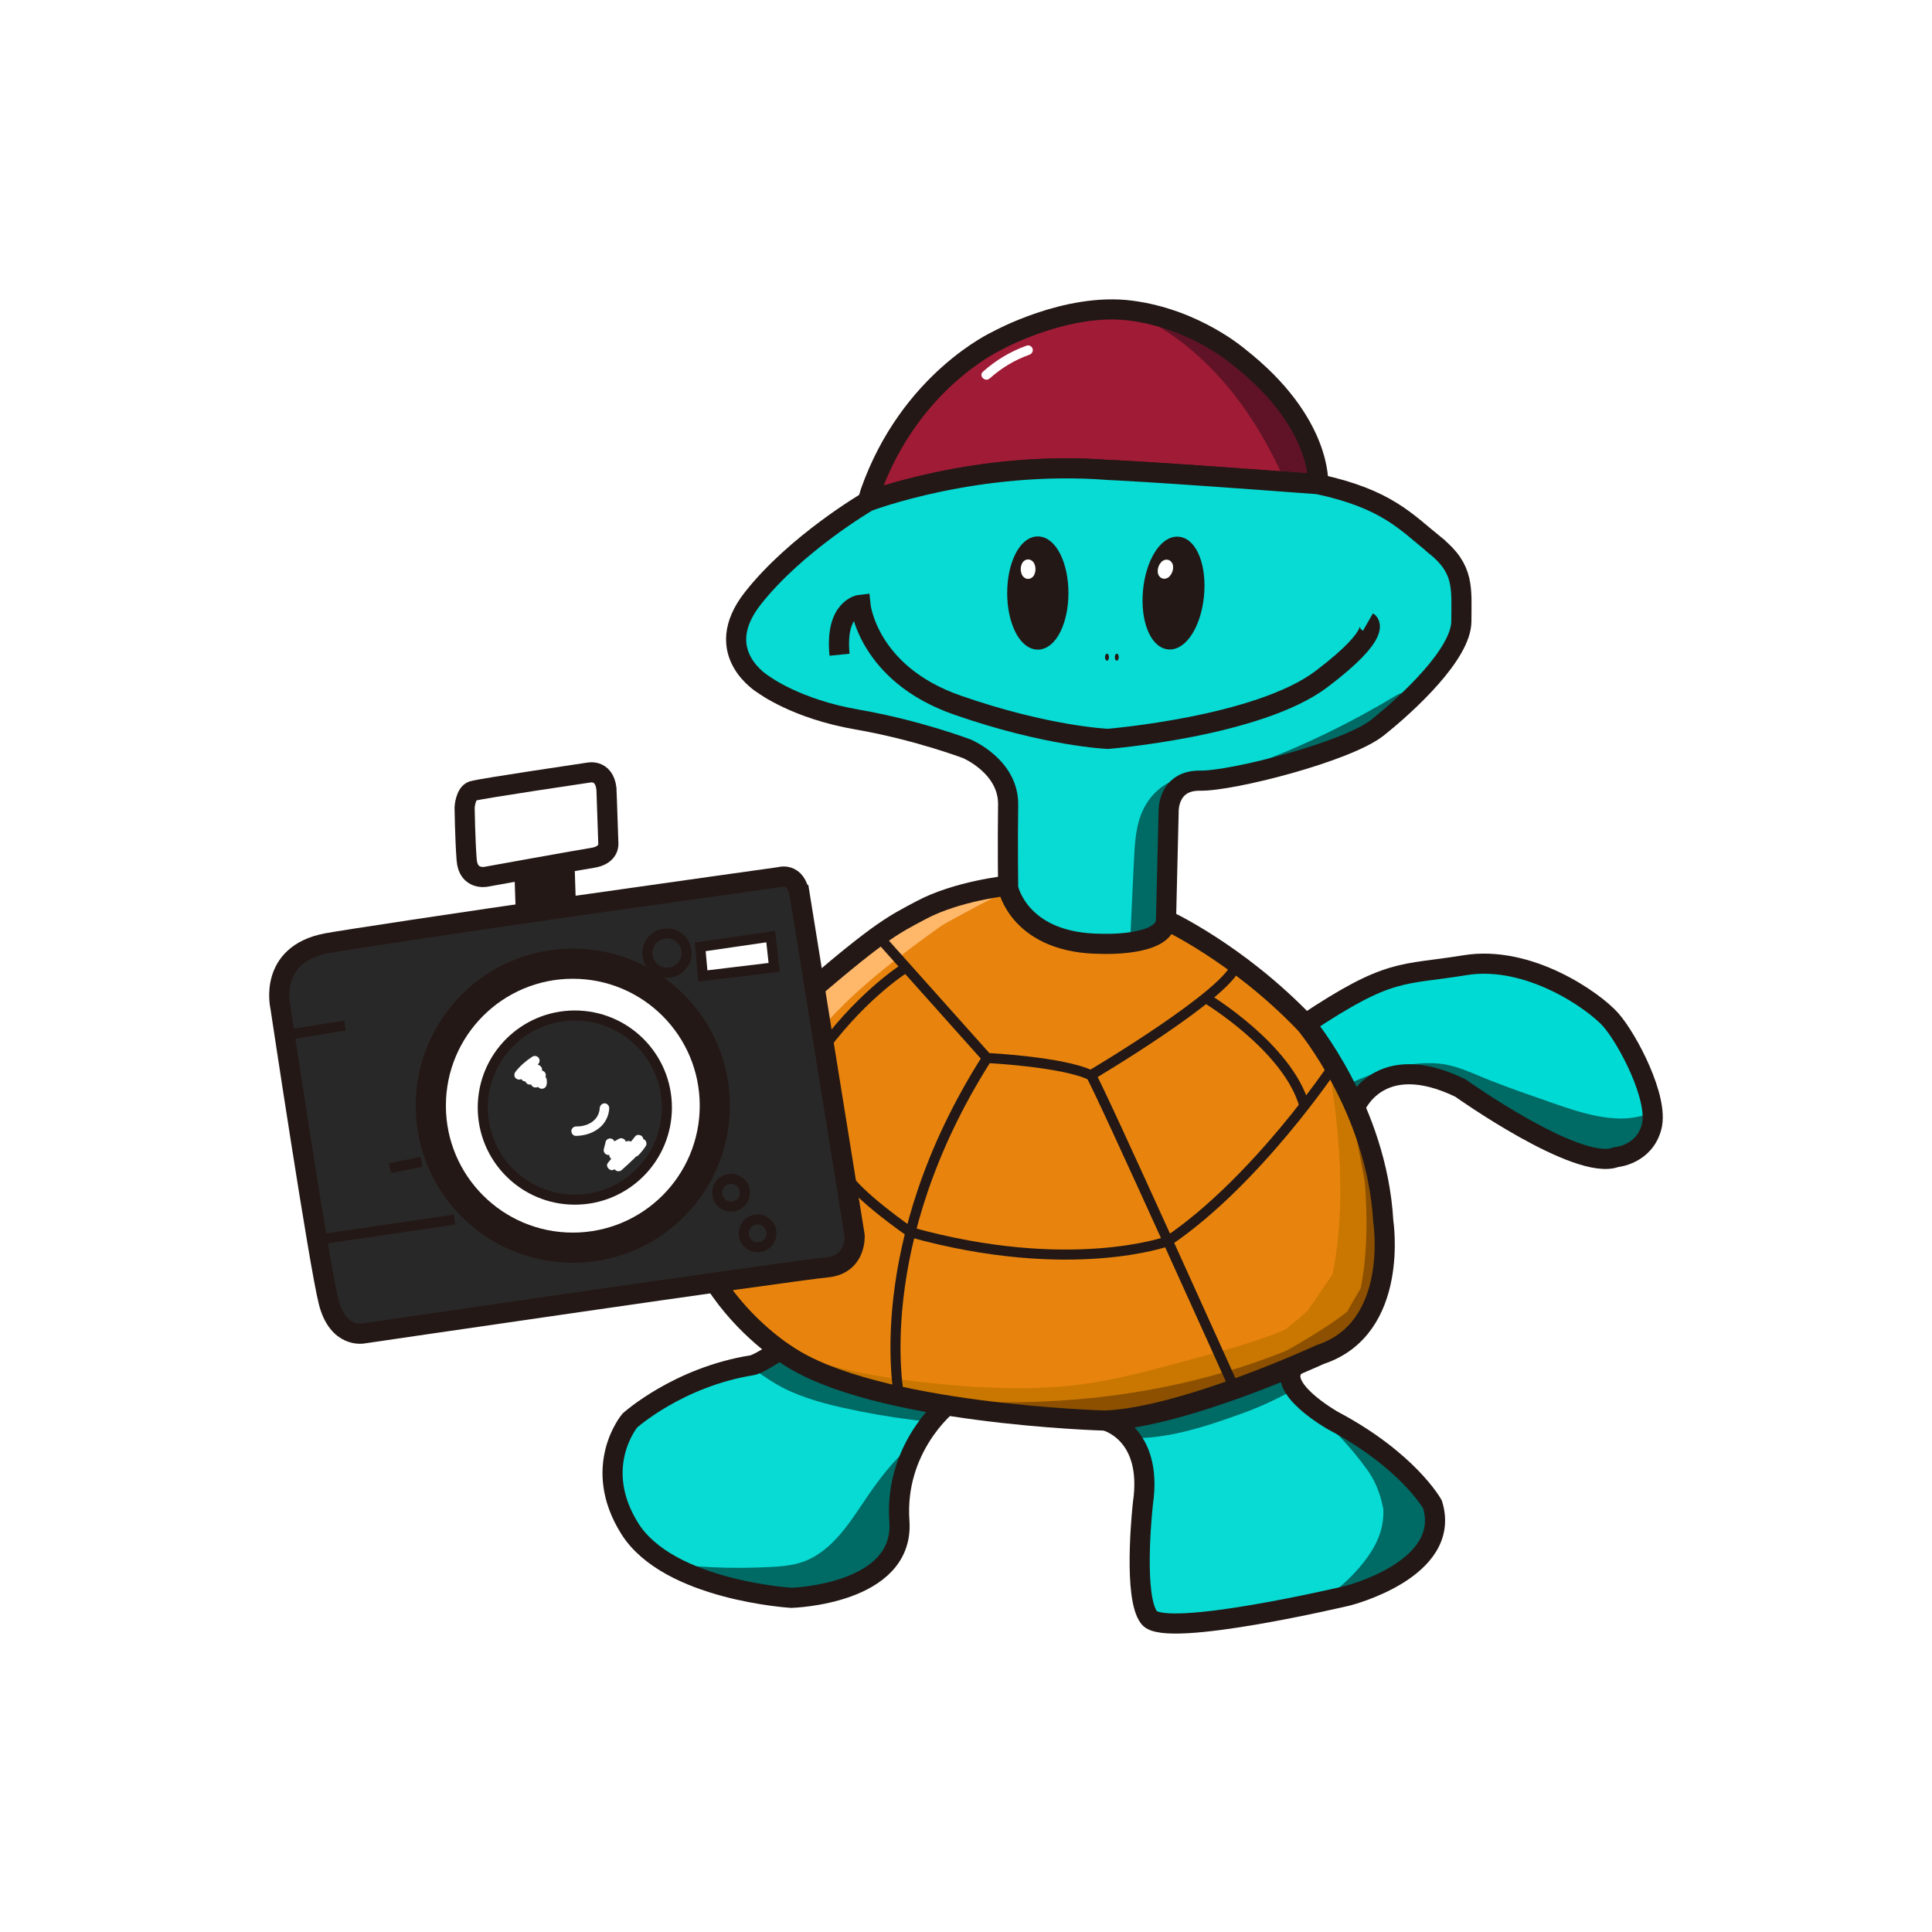
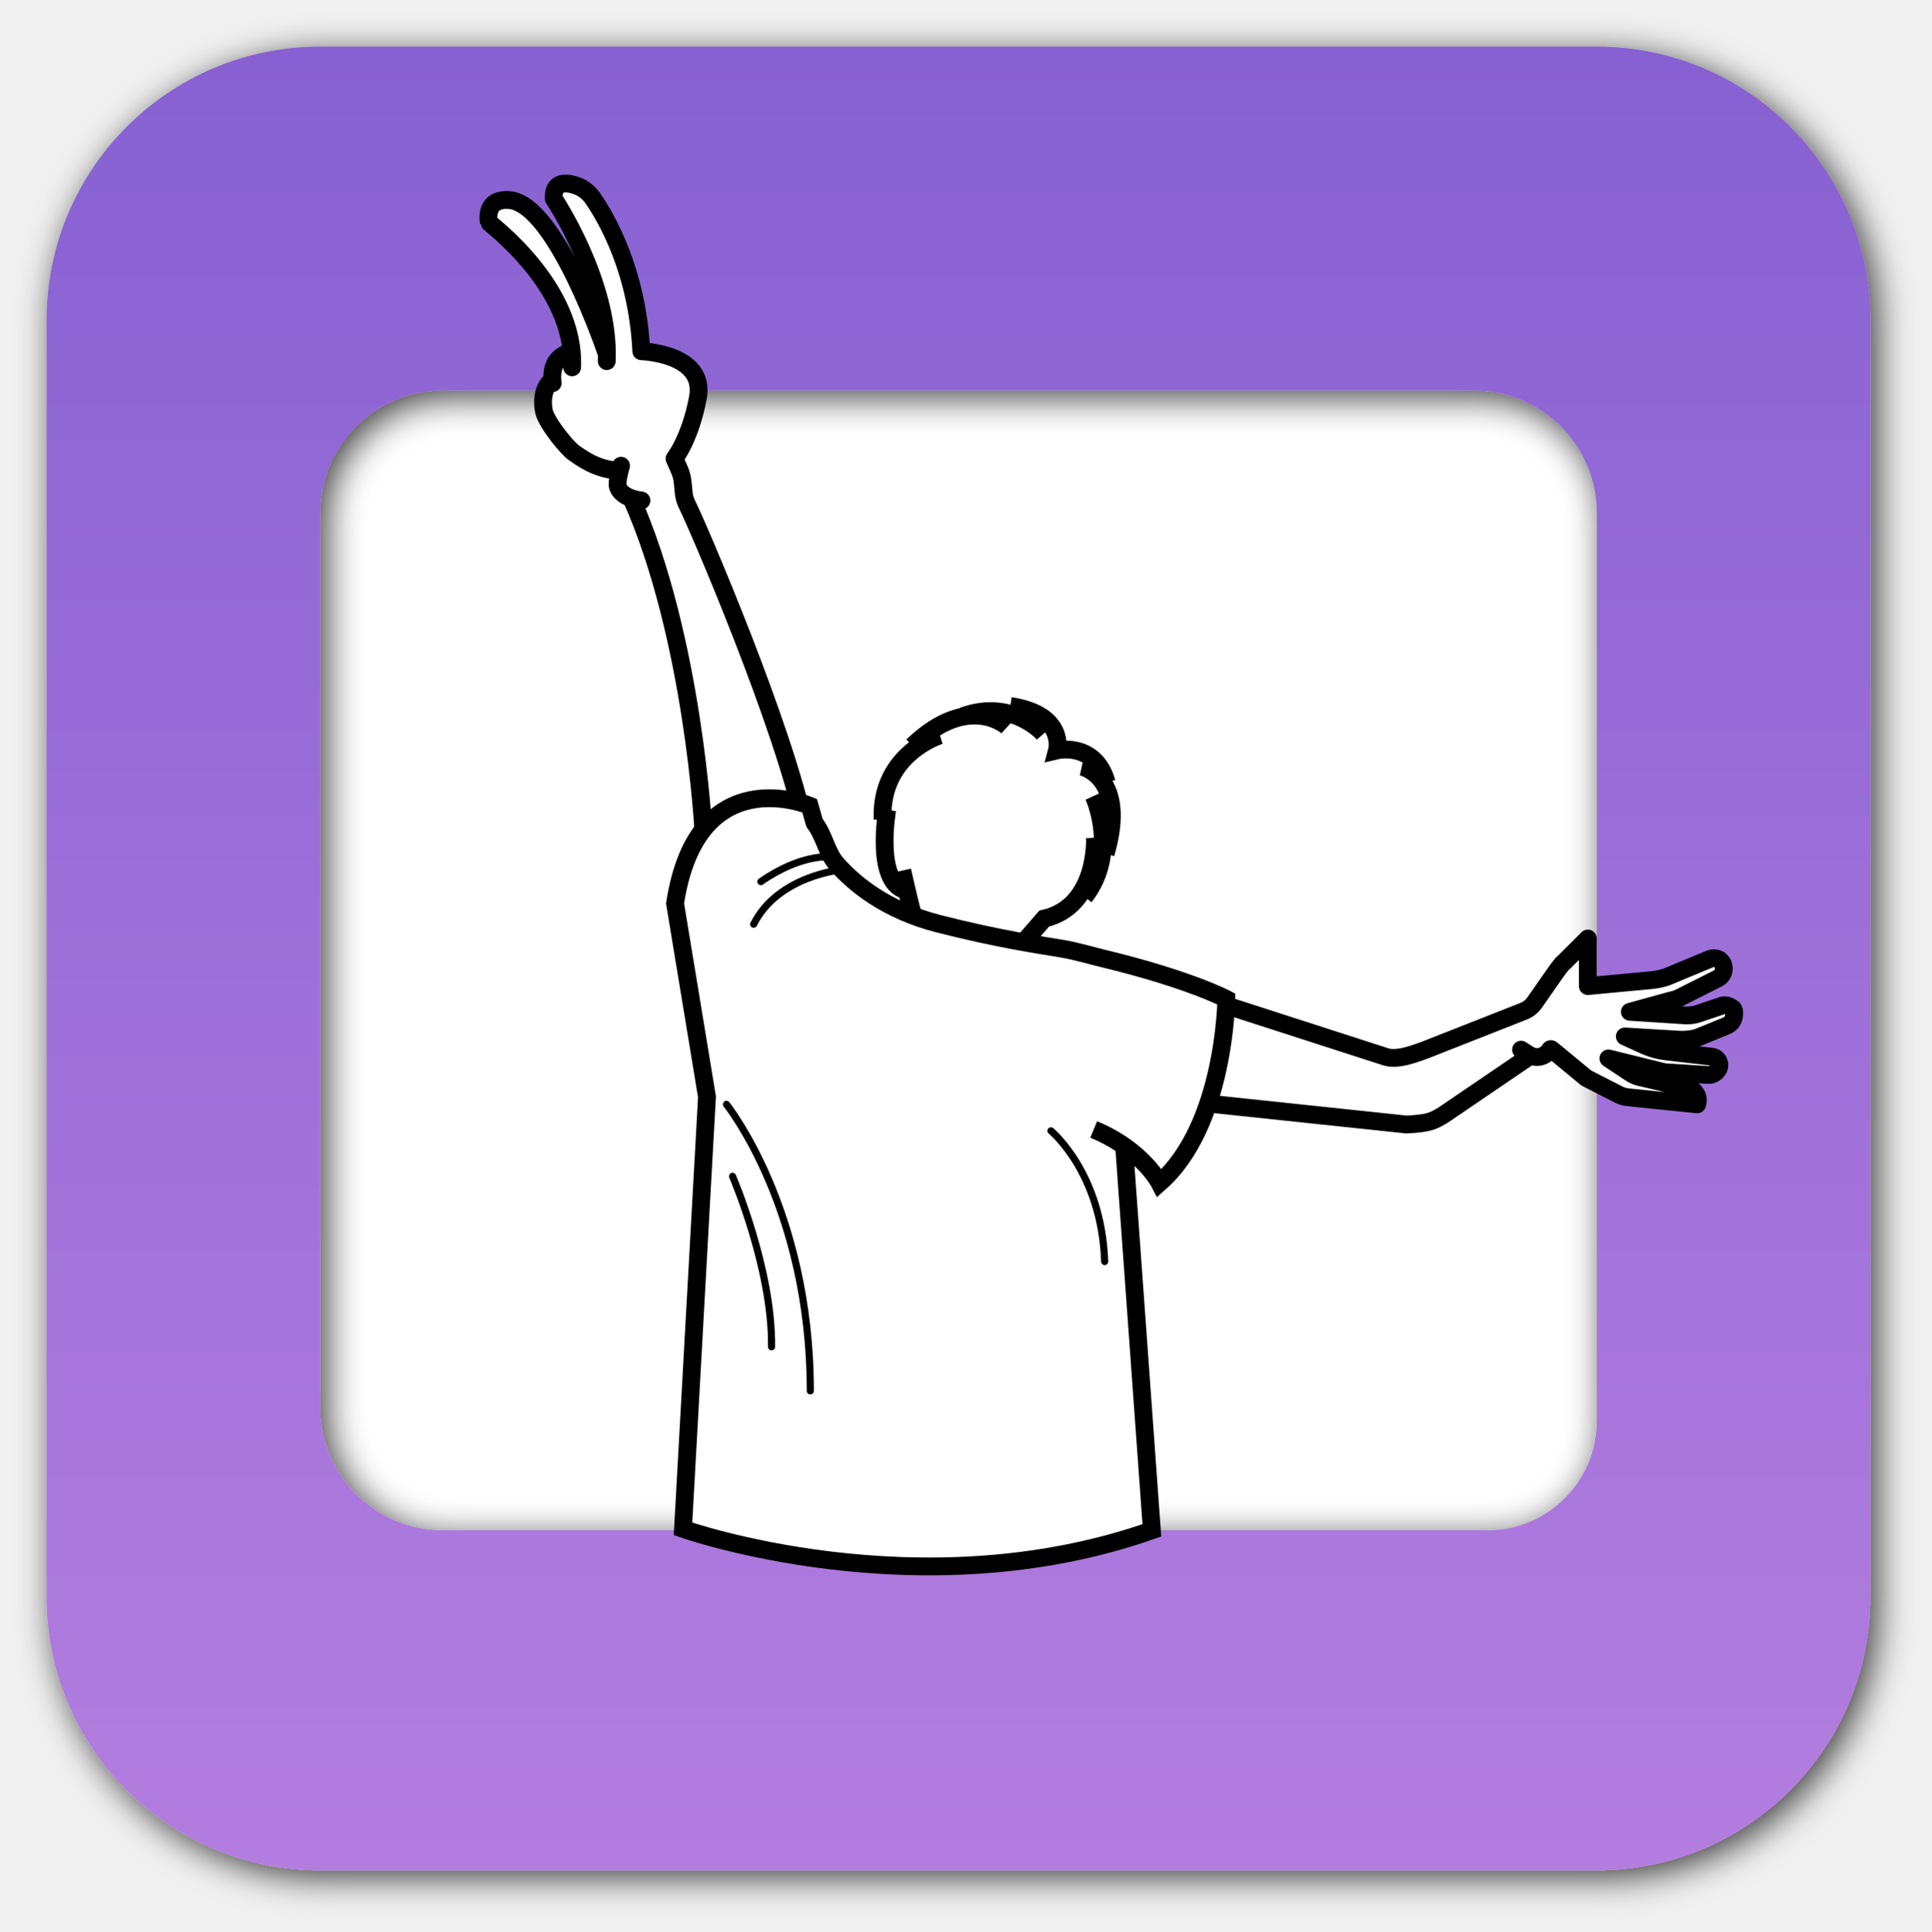
- <svg xmlns="http://www.w3.org/2000/svg" width="192" height="192" viewBox="0 0 192 192" fill="none">
-   <rect width="192" height="192" fill="white" />
-   <path d="M94.1 139.656C94.1 139.656 88.864 143.879 89.38 151.179C89.896 158.48 78.645 158.79 78.645 158.79C78.645 158.79 66.446 158.058 62.589 151.911C58.732 145.765 62.589 141.176 62.589 141.176C62.589 141.176 67.384 136.841 74.788 135.668C74.788 135.668 75.285 135.621 77.491 134.176" fill="#08DAD4" />
-   <mask id="mask0_1642_3052" style="mask-type:luminance" maskUnits="userSpaceOnUse" x="60" y="134" width="35" height="25">
-     <path d="M94.092 139.654C94.092 139.654 88.856 143.877 89.372 151.177C89.888 158.478 78.637 158.788 78.637 158.788C78.637 158.788 66.438 158.056 62.581 151.909C58.724 145.763 62.581 141.174 62.581 141.174C62.581 141.174 67.376 136.839 74.78 135.666C74.78 135.666 75.278 135.619 77.483 134.174" fill="white" />
-   </mask>
-   <g mask="url(#mask0_1642_3052)">
-     <path d="M73.151 134.673C74.878 136.043 76.595 137.423 78.622 138.305C80.771 139.252 83.061 139.768 85.36 140.238C90.108 141.185 94.959 141.683 99.801 141.72C102.823 141.739 102.823 137.047 99.801 137.028C95.522 137 91.253 136.616 87.049 135.799C85.087 135.414 83.079 135.02 81.203 134.326C79.438 133.669 77.927 132.515 76.464 131.351C75.469 130.563 74.118 130.385 73.142 131.351C72.325 132.168 72.147 133.875 73.142 134.673H73.151Z" fill="#006A65" />
-     <path d="M94.568 141.345C91.096 142.518 88.741 145.126 86.667 148.045C84.903 150.531 83.26 153.628 80.37 154.979C78.822 155.702 77.02 155.711 75.35 155.777C73.276 155.852 71.193 155.805 69.119 155.655C65.028 155.345 61.002 154.529 57.089 153.318C54.199 152.427 52.96 156.95 55.841 157.841C60.017 159.136 64.324 159.953 68.678 160.319C70.752 160.488 72.826 160.553 74.909 160.488C76.992 160.422 79.188 160.375 81.168 159.699C84.79 158.461 87.192 155.533 89.304 152.493C91.021 150.015 92.795 146.909 95.816 145.886C98.659 144.92 97.44 140.387 94.568 141.363V141.345Z" fill="#006A65" />
+ <svg xmlns="http://www.w3.org/2000/svg" id="_레이어_1" data-name="레이어 1" viewBox="0 0 542.16 542.16">
+   <defs>
+     <style>
+       .cls-1 {
+         stroke-linecap: round;
+         stroke-width: 2px;
+       }
+ 
+       .cls-1, .cls-2, .cls-3, .cls-4 {
+         stroke: #000;
+       }
+ 
+       .cls-1, .cls-3, .cls-4 {
+         stroke-miterlimit: 10;
+       }
+ 
+       .cls-1, .cls-4 {
+         fill: none;
+       }
+ 
+       .cls-5, .cls-2, .cls-3 {
+         fill: #fff;
+       }
+ 
+       .cls-2 {
+         stroke-linejoin: round;
+       }
+ 
+       .cls-2, .cls-3, .cls-4 {
+         stroke-width: 5px;
+       }
+ 
+       .cls-6 {
+         fill: url(#_무제_그라디언트_12);
+         filter: url(#drop-shadow-1);
+       }
+     </style>
+     <linearGradient id="_무제_그라디언트_12" data-name="무제 그라디언트 12" x1="269.08" y1="525.08" x2="269.08" y2="13.08" gradientUnits="userSpaceOnUse">
+       <stop offset="0" stop-color="#b37ddf" />
+       <stop offset="1" stop-color="#8761d2" />
+     </linearGradient>
+     <filter id="drop-shadow-1" x="0" y="0" width="542.16" height="542.16" filterUnits="userSpaceOnUse">
+       <feOffset dx="2" dy="2" />
+       <feGaussianBlur result="blur" stdDeviation="5" />
+       <feFlood flood-color="#000" flood-opacity=".75" />
+       <feComposite in2="blur" operator="in" />
+       <feComposite in="SourceGraphic" />
+     </filter>
+   </defs>
+   <rect class="cls-5" x="50.91" y="74.52" width="441.46" height="393.67" />
+   <g>
+     <path class="cls-4" d="M310.69,219.64c-3.27-11.53-13.95-8.99-13.95-8.99,0,0,2.66-10.04-13.11-12.45" />
+     <path class="cls-4" d="M303.69,215.21s13.07,2.87,6.7,24.43" />
+     <path class="cls-4" d="M307.03,223.45s7.25,15.68-2.57,28.3" />
+     <path class="cls-4" d="M307.39,235.17s.94,19.23-14.25,22.71l-12.16,13.99" />
+     <path class="cls-4" d="M292.97,205.97s-8.76-9.97-22.68-4.9" />
+     <path class="cls-4" d="M282.82,204.02s-10.69-9.89-26.65,5.37" />
+     <path class="cls-4" d="M263.87,206.43s-16.53,5.09-16.11,23.08c0,.16,0,.31.01.47" />
+     <path class="cls-4" d="M249.07,227.31s-3.54,20.03,4.98,22.58" />
+     <path class="cls-4" d="M253.3,244.39s4.56,20.85,6.07,21.25" />
  </g>
-   <path d="M94.1 139.656C94.1 139.656 88.864 143.879 89.38 151.179C89.896 158.48 78.645 158.79 78.645 158.79C78.645 158.79 66.446 158.058 62.589 151.911C58.732 145.765 62.589 141.176 62.589 141.176C62.589 141.176 67.384 136.841 74.788 135.668C74.788 135.668 75.285 135.621 77.491 134.176" stroke="#231815" stroke-width="2" stroke-miterlimit="10" />
-   <path d="M109.828 141.168C109.828 141.168 114.623 142.313 113.582 149.408C113.582 149.408 112.662 157.562 113.929 160.302C114.013 160.481 114.107 160.64 114.21 160.771C115.881 162.855 133.917 158.585 133.917 158.585C133.917 158.585 144.342 155.976 142.362 149.511C142.362 149.511 139.95 145.138 132.453 141.168C132.453 141.168 126.438 137.772 128.765 135.66L109.828 141.168Z" fill="#08DAD4" />
-   <mask id="mask1_1642_3052" style="mask-type:luminance" maskUnits="userSpaceOnUse" x="109" y="135" width="34" height="27">
-     <path d="M109.836 141.168C109.836 141.168 114.631 142.313 113.589 149.408C113.589 149.408 112.67 157.562 113.937 160.302C114.021 160.481 114.115 160.64 114.218 160.771C115.889 162.855 133.924 158.585 133.924 158.585C133.924 158.585 144.35 155.976 142.37 149.511C142.37 149.511 139.958 145.138 132.46 141.168C132.46 141.168 126.445 137.772 128.773 135.66L109.836 141.168Z" fill="white" />
-   </mask>
-   <g mask="url(#mask1_1642_3052)">
-     <path d="M108.992 148.337L110.541 146.836C110.766 146.62 110.935 146.376 111.028 146.085C111.179 145.804 111.244 145.503 111.235 145.184C111.244 144.865 111.179 144.556 111.028 144.283C110.935 143.992 110.775 143.739 110.541 143.533L110.062 143.167C109.696 142.951 109.302 142.848 108.88 142.848L108.26 142.932C107.866 143.045 107.519 143.242 107.228 143.533L105.68 145.034C105.454 145.25 105.286 145.494 105.192 145.785C105.042 146.066 104.976 146.367 104.985 146.686C104.976 147.005 105.042 147.314 105.192 147.587C105.286 147.877 105.445 148.131 105.68 148.337L106.158 148.703C106.524 148.919 106.918 149.022 107.341 149.022L107.96 148.938C108.354 148.825 108.701 148.628 108.992 148.337Z" fill="#006A65" />
-     <path d="M110.162 142.68C114.573 143.543 119.331 141.948 123.469 140.456C127.607 138.964 131.098 136.693 134.654 134.3C135.705 133.596 136.165 132.235 135.499 131.091C134.889 130.049 133.341 129.533 132.29 130.246C129.231 132.311 126.115 134.478 122.634 135.783C120.747 136.486 118.805 137.031 116.863 137.556C115.098 138.035 113.25 138.513 111.42 138.157C110.181 137.913 108.886 138.513 108.53 139.799C108.211 140.953 108.914 142.436 110.172 142.689L110.162 142.68Z" fill="#006A65" />
-     <path d="M130.032 140.062C132.237 141.573 134.245 143.844 135.822 145.993C137.483 148.245 137.82 151.144 137.727 153.885C137.548 158.792 134.902 163.86 130.06 165.549C128.868 165.971 128.071 167.153 128.418 168.439C128.737 169.603 130.097 170.494 131.308 170.081C138.064 167.716 142.006 161.279 142.4 154.297C142.597 150.76 142.062 146.753 139.988 143.787C137.914 140.822 135.334 138.026 132.406 136.018C131.364 135.304 129.807 135.821 129.197 136.862C128.521 138.026 128.99 139.358 130.041 140.071L130.032 140.062Z" fill="#006A65" />
-     <path d="M137.192 146.619C137.399 148.327 137.699 150.185 137.286 151.884C136.939 153.338 136.066 154.643 135.1 155.769C133.082 158.115 130.455 159.879 127.602 161.08C120.921 163.886 113.47 163.651 106.376 163.492C103.354 163.426 103.354 168.118 106.376 168.184C114.605 168.362 123.032 168.381 130.642 164.824C133.899 163.304 136.883 161.08 139.107 158.237C140.298 156.716 141.349 155.027 141.809 153.132C142.325 150.974 142.138 148.796 141.884 146.619C141.734 145.362 140.918 144.273 139.538 144.273C138.384 144.273 137.042 145.353 137.192 146.619Z" fill="#006A65" />
+   <path class="cls-6" d="M448.28,13.08H89.88C47.46,13.08,13.08,47.46,13.08,89.88v358.4c0,42.42,34.38,76.8,76.8,76.8h358.4c42.42,0,76.8-34.38,76.8-76.8V89.88c0-42.42-34.38-76.8-76.8-76.8ZM448.28,398.89c0,16.97-13.75,30.72-30.72,30.72H124.39c-19.06,0-34.51-15.45-34.51-34.51v-250.99c0-19.06,15.45-34.51,34.51-34.51h289.39c19.06,0,34.51,15.45,34.51,34.51v254.77Z" />
+   <g>
+     <path class="cls-3" d="M180.02,98.6s5.11,5.77,4.45,11.43" />
+     <path class="cls-2" d="M197.45,233.17s-2.8-54.16-20.2-93.31c.76.26,1.6.49,2.82.64,0,0-5.45-.48-6.59-3.81-.49-1.44.87-5.95.87-5.95l-.36,1.34c-6.6-.03-11.55-4.13-12.72-4.85-1.92-1.19-7.81-8.52-8.54-11.64-.56-2.39-.49-6.53,1.98-8.61l.44.57c-.37-2.9-.09-7.47,5.15-8.7l.31,4.26c.93-22.85-23.41-40.42-23.39-40.75,0,0-1.45-6.78,5.82-6.19,13.18,1.08,27.33,43.33,27.33,43.33l-.04,1.87c.99-21.93-14.87-45.6-14.87-45.6-.27-4.93,3.4-4.64,6.19-3.72,1.92.63,3.56,1.89,4.72,3.55,3.73,5.36,12.54,20.25,13.66,43,0,0,18.23.49,15.89,13.05-2.13,11.46-6.56,17.1-6.56,17.1l1.42,3.26c.45,1.03.73,2.11.85,3.23l.33,3.23c.11,1.11.42,2.18.93,3.18,2.91,5.76,27.32,62.48,33.26,91.53" />
  </g>
-   <path d="M109.828 141.168C109.828 141.168 114.623 142.313 113.582 149.408C113.582 149.408 112.662 157.562 113.929 160.302C114.013 160.481 114.107 160.64 114.21 160.771C115.881 162.855 133.917 158.585 133.917 158.585C133.917 158.585 144.342 155.976 142.362 149.511C142.362 149.511 139.95 145.138 132.453 141.168C132.453 141.168 126.438 137.772 128.765 135.66L109.828 141.168Z" stroke="#231815" stroke-width="2" stroke-miterlimit="10" />
-   <path d="M134.652 110.082C134.652 110.082 136.951 104.161 145.124 108.121C145.124 108.121 156.835 116.463 160.589 114.999C160.589 114.999 163.404 114.792 164.136 111.977C164.868 109.162 161.733 103.222 160.072 101.345C158.412 99.469 151.937 94.88 145.584 95.921C139.231 96.963 138.18 96.128 129.734 101.758" fill="#00DAD4" />
-   <mask id="mask2_1642_3052" style="mask-type:luminance" maskUnits="userSpaceOnUse" x="129" y="95" width="36" height="21">
-     <path d="M134.644 110.086C134.644 110.086 136.943 104.164 145.116 108.124C145.116 108.124 156.827 116.467 160.581 115.003C160.581 115.003 163.396 114.796 164.128 111.981C164.86 109.166 161.726 103.226 160.065 101.349C158.404 99.472 151.929 94.884 145.576 95.925C139.223 96.967 138.172 96.132 129.727 101.762" fill="white" />
-   </mask>
-   <g mask="url(#mask2_1642_3052)">
-     <path d="M136.207 111.859C137.605 111.221 139.106 110.78 140.617 110.527C142.128 110.273 143.216 110.414 144.614 110.986C147.664 112.244 150.752 113.398 153.905 114.365C157.058 115.331 159.891 116.148 163.044 115.688C166 115.256 168.75 113.802 170.796 111.634C172.841 109.466 169.557 106.107 167.474 108.312C165.766 110.123 163.457 111.193 160.952 111.155C158.033 111.108 154.946 109.813 152.215 108.884C150.686 108.359 149.175 107.805 147.683 107.205C146.191 106.604 144.699 105.863 143.038 105.703C139.932 105.403 136.61 106.529 133.832 107.796C132.678 108.321 132.397 109.992 132.988 111.005C133.682 112.188 135.043 112.375 136.197 111.85L136.207 111.859Z" fill="#006A65" />
-   </g>
-   <path d="M134.652 110.082C134.652 110.082 136.951 104.161 145.124 108.121C145.124 108.121 156.835 116.463 160.589 114.999C160.589 114.999 163.404 114.792 164.136 111.977C164.868 109.162 161.733 103.222 160.072 101.345C158.412 99.469 151.937 94.88 145.584 95.921C139.231 96.963 138.18 96.128 129.734 101.758" stroke="#231815" stroke-width="2" stroke-miterlimit="10" />
-   <path d="M71.039 127.41C74.061 132.102 78.133 134.607 78.133 134.607C86.785 140.547 109.832 141.176 109.832 141.176C117.649 140.866 131.209 134.607 131.209 134.607C139.129 131.998 137.468 121.366 137.468 121.366C136.839 110.209 129.754 101.763 129.754 101.763C122.979 94.669 115.781 91.385 115.781 91.385L100.092 88.025C100.092 88.025 95.137 88.532 91.543 90.446C88.84 91.882 87.611 92.436 80.808 98.245L71.048 127.41" fill="#E8840E" />
-   <mask id="mask3_1642_3052" style="mask-type:luminance" maskUnits="userSpaceOnUse" x="71" y="88" width="67" height="54">
-     <path d="M71.039 127.41C74.061 132.102 78.133 134.607 78.133 134.607C86.785 140.547 109.832 141.176 109.832 141.176C117.649 140.866 131.209 134.607 131.209 134.607C139.129 131.998 137.468 121.366 137.468 121.366C136.839 110.209 129.754 101.763 129.754 101.763C122.979 94.669 115.781 91.385 115.781 91.385L100.092 88.025C100.092 88.025 95.137 88.532 91.543 90.446C88.84 91.882 87.611 92.436 80.808 98.245L71.048 127.41" fill="white" />
-   </mask>
-   <g mask="url(#mask3_1642_3052)">
-     <path d="M131.456 102.205C133.07 111.43 134.299 120.607 131.681 129.775C130.508 133.904 128.707 137.826 126.333 141.402C124.362 144.358 121.753 147.238 118.375 148.571C117.193 149.04 116.376 150.138 116.733 151.461C117.042 152.587 118.431 153.563 119.623 153.103C126.314 150.466 130.696 144.301 133.605 137.958C136.88 130.835 138.335 123.075 137.903 115.249C137.631 110.444 136.805 105.687 135.979 100.957C135.763 99.709 134.234 99.005 133.089 99.315C131.766 99.681 131.231 100.948 131.447 102.205H131.456Z" fill="#C97700" />
-     <path d="M79.197 139.628C83.495 141.016 87.971 141.673 92.447 142.143C96.923 142.612 101.324 142.846 105.754 142.452C110.183 142.058 114.64 140.96 119.004 139.787C122.964 138.727 126.905 137.62 130.668 135.949C135.041 134.007 138.672 131.051 141.882 127.532C143.918 125.308 140.605 121.977 138.56 124.21C135.979 127.034 133.201 129.465 129.767 131.201C126.332 132.937 122.635 133.941 118.957 134.936C115.062 135.987 111.121 137.132 107.105 137.62C102.845 138.136 98.519 138.004 94.249 137.62C89.576 137.207 84.921 136.54 80.445 135.095C77.564 134.166 76.335 138.699 79.197 139.618V139.628Z" fill="#C97700" />
-     <path d="M134.46 124.295C132.696 126.5 131.561 129.052 129.956 131.361C129.881 131.464 129.806 131.567 129.731 131.68C129.6 131.858 129.487 131.989 129.684 131.745C129.478 131.989 129.281 132.243 129.055 132.477C128.858 132.684 128.652 132.89 128.445 133.078C128.323 133.181 128.201 133.284 128.089 133.388C128.333 133.181 128.22 133.294 128.033 133.425C127.789 133.594 127.535 133.754 127.272 133.894C127.122 133.979 126.963 134.054 126.813 134.129C126.644 134.213 126.39 134.298 126.709 134.176C126.062 134.429 125.396 134.636 124.739 134.833L126.55 139.121C128.53 138.258 130.36 137.104 132.096 135.809C134.001 134.382 136.009 132.928 137.454 131.014C138.195 130.028 138.664 128.874 138.833 127.654C138.927 126.978 138.965 126.228 138.758 125.571C138.355 124.238 136.91 123.535 135.596 123.844C134.16 124.182 133.334 125.411 132.518 126.528C131.861 127.429 131.261 128.358 130.632 129.278C130.472 129.512 130.303 129.747 130.135 129.981C130.05 130.094 129.966 130.216 129.881 130.329C129.618 130.685 130.022 130.16 129.844 130.375C129.496 130.788 129.159 131.201 128.783 131.586C128.586 131.783 128.38 131.98 128.164 132.168C128.07 132.252 127.967 132.327 127.873 132.412C127.62 132.637 128.314 132.121 127.826 132.44C127.62 132.581 127.413 132.721 127.197 132.843C127.094 132.909 126.982 132.965 126.869 133.022C126.756 133.078 126.231 133.303 126.747 133.097L128.558 137.385C132.743 134.213 136.853 130.892 138.796 125.852C139.237 124.708 138.308 123.225 137.154 122.962C135.812 122.653 134.742 123.375 134.263 124.604C134.216 124.717 134.17 124.839 134.123 124.952C134.32 124.464 134.141 124.886 134.095 124.989C133.973 125.242 133.851 125.486 133.719 125.73C133.466 126.19 133.194 126.631 132.893 127.063C132.809 127.185 132.33 127.814 132.659 127.401C132.48 127.617 132.312 127.832 132.124 128.048C131.758 128.471 131.373 128.883 130.979 129.278C130.2 130.056 129.374 130.788 128.52 131.492C128.108 131.83 127.685 132.168 127.263 132.496C127.085 132.637 126.963 132.731 127.216 132.534C127.113 132.609 127.019 132.684 126.916 132.768C126.662 132.956 126.418 133.144 126.165 133.341C125.227 134.054 124.711 135.105 125.208 136.269C125.621 137.244 126.888 138.07 127.976 137.629C130.369 136.663 132.133 135.039 133.682 133.012C134.367 132.111 134.986 131.173 135.615 130.235C135.953 129.728 136.318 129.24 136.666 128.743C136.872 128.442 136.459 128.987 136.694 128.705C136.788 128.593 136.872 128.48 136.966 128.367C137.06 128.255 137.257 128.161 137.041 128.236C136.966 128.264 136.45 128.433 136.816 128.386H135.568L135.286 128.236L134.207 126.838C134.151 126.519 134.188 126.622 134.188 126.885C134.188 126.95 134.188 127.016 134.188 127.072C134.179 127.251 134.188 127.204 134.216 126.922C134.245 126.988 134.151 127.222 134.132 127.298C134.113 127.354 133.954 127.87 134.057 127.57C134.16 127.269 133.935 127.804 133.926 127.823C133.86 127.936 133.794 128.048 133.729 128.161C133.7 128.208 133.381 128.649 133.56 128.414C133.719 128.208 133.447 128.536 133.419 128.574C132.556 129.559 131.495 130.366 130.472 131.173C130.36 131.258 130.256 131.342 130.144 131.436C129.937 131.605 130.388 131.258 130.041 131.52C129.787 131.708 129.534 131.896 129.281 132.083C128.746 132.468 128.201 132.853 127.648 133.209C126.531 133.923 125.377 134.561 124.166 135.086C123.097 135.546 122.796 137.047 123.209 138.014C123.65 139.065 124.851 139.703 125.977 139.375C127.413 138.952 128.896 138.474 130.163 137.657C131.523 136.785 132.584 135.659 133.55 134.382C134.357 133.313 135.033 132.158 135.69 130.995C136.037 130.375 136.384 129.765 136.76 129.165C136.947 128.865 137.135 128.564 137.332 128.273C137.435 128.123 137.538 127.983 137.632 127.842C137.914 127.429 137.445 128.067 137.782 127.645C138.552 126.688 138.786 125.252 137.782 124.323C136.928 123.544 135.286 123.3 134.46 124.323V124.295Z" fill="#C97700" />
-     <path d="M95.764 84.63C90.105 88.797 83.959 92.719 79.164 97.909C74.875 102.535 71.628 108.071 66.758 112.163C65.791 112.979 65.913 114.64 66.758 115.485C67.715 116.442 69.104 116.301 70.08 115.485C74.847 111.478 78.066 106.091 82.223 101.521C86.811 96.482 92.686 92.701 98.138 88.694C99.161 87.943 99.667 86.657 98.982 85.484C98.391 84.48 96.796 83.889 95.773 84.64L95.764 84.63Z" fill="#FFB769" />
-     <path d="M91.733 91.703C92.493 91.356 93.263 91.018 94.032 90.689L93.469 90.924C95.243 90.173 97.044 89.498 98.865 88.878C100.029 88.484 100.911 87.246 100.507 85.988C100.132 84.834 98.865 83.933 97.617 84.346C94.811 85.294 92.052 86.41 89.359 87.649C88.852 87.884 88.421 88.541 88.28 89.047C88.13 89.61 88.195 90.361 88.514 90.858C88.834 91.356 89.322 91.797 89.913 91.938C90.56 92.088 91.114 91.975 91.724 91.703H91.733Z" fill="#FFB769" />
-     <path d="M97.064 84.79C90.89 87.962 84.884 91.453 79.075 95.244C78.015 95.938 77.574 97.318 78.231 98.453C78.85 99.504 80.38 99.992 81.44 99.298C87.249 95.497 93.254 92.006 99.429 88.844C100.555 88.262 100.884 86.686 100.274 85.635C99.607 84.49 98.19 84.208 97.064 84.79Z" fill="#FFB769" />
-     <path d="M134.865 110.391C135.681 116.903 136.544 123.688 134.733 130.106C133.298 135.211 129.872 139.969 124.608 141.517C121.718 142.371 122.947 146.894 125.856 146.04C132.284 144.154 136.807 138.749 138.89 132.546C141.293 125.386 140.476 117.729 139.557 110.391C139.397 109.133 138.59 108.045 137.211 108.045C136.066 108.045 134.705 109.124 134.865 110.391Z" fill="#8C5000" />
-     <path d="M97.539 144.432C105.957 144.845 114.665 144.544 122.688 141.738C126.639 140.359 130.383 138.36 133.892 136.089C137.271 133.903 140.367 131.285 142.46 127.803C143.896 125.42 140.724 123.28 138.772 124.96C136.145 127.222 134.831 130.459 133.611 133.621C132.654 136.089 136.717 137.797 137.899 135.433C138.922 133.396 139.936 131.36 140.959 129.324C142.3 126.64 138.415 124.303 136.905 126.959L133.789 132.439L137.843 134.804C138.847 132.486 139.851 130.178 140.855 127.86L136.567 126.049C135.469 128.714 134.315 131.463 132.335 133.603L136.023 136.446C137.993 132.298 140.377 128.376 143.126 124.697C143.886 123.684 143.286 122.079 142.282 121.488C141.081 120.784 139.832 121.31 139.072 122.333C136.314 126.011 133.939 129.934 131.969 134.081C131.471 135.132 131.584 136.371 132.569 137.112C133.47 137.788 134.84 137.807 135.647 136.925C138.218 134.147 139.673 130.75 141.081 127.297C142.075 124.857 137.852 123.055 136.792 125.486L133.78 132.43C133.273 133.593 133.433 134.945 134.624 135.639C135.713 136.277 137.205 135.902 137.834 134.794L140.949 129.314L136.895 126.949C135.872 128.986 134.859 131.022 133.836 133.058L138.125 134.869C139.063 132.448 140.067 130.018 142.075 128.282L138.387 125.439C136.614 128.395 133.902 130.534 131.021 132.345C127.746 134.4 124.321 136.268 120.642 137.478C113.192 139.918 105.281 140.115 97.52 139.74C94.499 139.59 94.508 144.282 97.52 144.432H97.539Z" fill="#8C5000" />
-     <path d="M98.438 144.047C110.881 144.272 123.324 141.87 134.529 136.361C135.664 135.798 135.974 134.184 135.373 133.152C134.697 131.988 133.309 131.754 132.164 132.307C121.71 137.44 110.037 139.561 98.438 139.345C95.416 139.289 95.416 143.981 98.438 144.037V144.047Z" fill="#8C5000" />
-     <path d="M134.188 109.498C135.37 113.195 136.018 116.686 136.206 120.383L140.813 119.764C139.997 115.025 139.068 110.305 138.026 105.603C137.763 104.402 136.299 103.586 135.136 103.961C133.878 104.365 133.212 105.566 133.494 106.851C134.526 111.553 135.455 116.273 136.281 121.012C136.478 122.157 137.801 122.832 138.852 122.691C139.903 122.551 140.944 121.556 140.888 120.383C140.672 116.264 139.959 112.172 138.702 108.25C138.326 107.086 137.06 106.213 135.811 106.607C134.638 106.983 133.775 108.24 134.169 109.498H134.188Z" fill="#8C5000" />
-   </g>
-   <path d="M71.039 127.41C74.061 132.102 78.133 134.607 78.133 134.607C86.785 140.547 109.832 141.176 109.832 141.176C117.649 140.866 131.209 134.607 131.209 134.607C139.129 131.998 137.468 121.366 137.468 121.366C136.839 110.209 129.754 101.763 129.754 101.763C122.979 94.669 115.781 91.385 115.781 91.385L100.092 88.025C100.092 88.025 95.137 88.532 91.543 90.446C88.84 91.882 87.611 92.436 80.808 98.245L71.048 127.41" stroke="#231815" stroke-width="2" stroke-miterlimit="10" />
-   <path d="M110.248 46.709C110.248 46.709 113.635 46.812 130.996 48.117C130.996 48.117 131.437 42.017 123.151 35.505C123.151 35.505 118.796 31.695 112.387 30.869C105.978 30.034 99.09 33.863 99.09 33.863C99.09 33.863 90.41 37.823 86.497 48.933L86.234 49.843C86.234 49.843 97.101 45.677 110.238 46.718L110.248 46.709Z" fill="#A01B36" />
-   <mask id="mask4_1642_3052" style="mask-type:luminance" maskUnits="userSpaceOnUse" x="86" y="30" width="45" height="20">
-     <path d="M110.248 46.709C110.248 46.709 113.635 46.812 130.996 48.117C130.996 48.117 131.437 42.017 123.151 35.505C123.151 35.505 118.796 31.695 112.387 30.869C105.978 30.034 99.09 33.863 99.09 33.863C99.09 33.863 90.41 37.823 86.497 48.933L86.234 49.843C86.234 49.843 97.101 45.677 110.238 46.718L110.248 46.709Z" fill="white" />
-   </mask>
-   <g mask="url(#mask4_1642_3052)">
-     <path d="M113.029 31.302C120.254 34.746 125.059 41.456 128.071 48.691C128.559 49.864 129.629 50.699 130.961 50.333C132.069 50.032 133.092 48.625 132.604 47.443C129.141 39.119 123.773 31.237 115.412 27.248C114.267 26.704 112.879 26.929 112.203 28.093C111.602 29.116 111.893 30.758 113.048 31.302H113.029Z" fill="#601326" />
-     <path d="M98.357 37.609C99.502 36.577 100.843 35.77 102.298 35.254C102.533 35.169 102.692 34.935 102.626 34.672C102.561 34.437 102.289 34.259 102.045 34.344C100.431 34.916 98.957 35.798 97.681 36.943C97.231 37.346 97.897 38.013 98.347 37.609H98.357Z" fill="white" />
-   </g>
-   <path d="M110.248 46.709C110.248 46.709 113.635 46.812 130.996 48.117C130.996 48.117 131.437 42.017 123.151 35.505C123.151 35.505 118.796 31.695 112.387 30.869C105.978 30.034 99.09 33.863 99.09 33.863C99.09 33.863 90.41 37.823 86.497 48.933L86.234 49.843C86.234 49.843 97.101 45.677 110.238 46.718L110.248 46.709Z" stroke="#231815" stroke-width="2" stroke-miterlimit="10" />
-   <path d="M142.649 54.215C139.731 51.869 137.826 49.58 130.994 48.116C113.634 46.811 110.246 46.708 110.246 46.708C97.109 45.667 86.242 49.833 86.242 49.833C86.242 49.833 79.129 53.981 74.822 59.452C70.515 64.922 75.92 68.056 75.92 68.056C75.92 68.056 79.129 70.459 85.144 71.5C91.169 72.542 96.096 74.419 96.096 74.419C96.096 74.419 100.243 76.164 100.187 79.974C100.131 83.784 100.187 88.241 100.187 88.241C100.187 88.241 101.285 93.796 109.514 93.796C109.514 93.796 115.773 94.059 115.877 91.451L116.139 80.556C116.139 80.556 116.083 77.534 119.264 77.581C122.445 77.638 133.866 74.71 136.887 72.317C139.909 69.915 145.23 64.969 145.23 61.732C145.23 58.494 145.567 56.571 142.649 54.225V54.215Z" fill="#08DAD4" />
-   <mask id="mask5_1642_3052" style="mask-type:luminance" maskUnits="userSpaceOnUse" x="73" y="46" width="73" height="48">
-     <path d="M142.649 54.215C139.731 51.869 137.826 49.58 130.994 48.116C113.634 46.811 110.246 46.708 110.246 46.708C97.109 45.667 86.242 49.833 86.242 49.833C86.242 49.833 79.129 53.981 74.822 59.452C70.515 64.922 75.92 68.056 75.92 68.056C75.92 68.056 79.129 70.459 85.144 71.5C91.169 72.542 96.096 74.419 96.096 74.419C96.096 74.419 100.243 76.164 100.187 79.974C100.131 83.784 100.187 88.241 100.187 88.241C100.187 88.241 101.285 93.796 109.514 93.796C109.514 93.796 115.773 94.059 115.877 91.451L116.139 80.556C116.139 80.556 116.083 77.534 119.264 77.581C122.445 77.638 133.866 74.71 136.887 72.317C139.909 69.915 145.23 64.969 145.23 61.732C145.23 58.494 145.567 56.571 142.649 54.225V54.215Z" fill="white" />
-   </mask>
-   <g mask="url(#mask5_1642_3052)">
-     <path d="M117.429 77.331C115.805 77.632 114.417 78.861 113.685 80.306C112.831 81.986 112.774 83.872 112.681 85.711C112.512 89.296 112.343 92.871 112.174 96.456C112.118 97.722 113.3 98.802 114.52 98.802C115.843 98.802 116.809 97.722 116.866 96.456C117.007 93.434 117.157 90.412 117.297 87.391C117.354 86.115 117.316 84.726 117.532 83.515C117.579 83.262 117.692 82.802 117.748 82.652C117.692 82.793 118.151 81.995 117.898 82.333C117.898 82.342 118.367 81.779 118.133 82.051C118.386 81.92 118.405 81.892 118.208 81.967C118.358 81.911 118.517 81.882 118.677 81.854C119.925 81.62 120.629 80.118 120.319 78.964C119.962 77.66 118.686 77.097 117.429 77.322V77.331Z" fill="#006A65" />
-     <path d="M125.966 80.428C131.221 78.485 136.298 76.074 141.103 73.174C142.154 72.536 142.642 71.044 141.947 69.965C141.253 68.886 139.864 68.445 138.738 69.12C134.215 71.851 129.532 74.122 124.728 75.905C123.583 76.327 122.673 77.509 123.086 78.795C123.452 79.921 124.737 80.888 125.976 80.437L125.966 80.428Z" fill="#006A65" />
-   </g>
-   <path d="M142.649 54.215C139.731 51.869 137.826 49.58 130.994 48.116C113.634 46.811 110.246 46.708 110.246 46.708C97.109 45.667 86.242 49.833 86.242 49.833C86.242 49.833 79.129 53.981 74.822 59.452C70.515 64.922 75.92 68.056 75.92 68.056C75.92 68.056 79.129 70.459 85.144 71.5C91.169 72.542 96.096 74.419 96.096 74.419C96.096 74.419 100.243 76.164 100.187 79.974C100.131 83.784 100.187 88.241 100.187 88.241C100.187 88.241 101.285 93.796 109.514 93.796C109.514 93.796 115.773 94.059 115.877 91.451L116.139 80.556C116.139 80.556 116.083 77.534 119.264 77.581C122.445 77.638 133.866 74.71 136.887 72.317C139.909 69.915 145.23 64.969 145.23 61.732C145.23 58.494 145.567 56.571 142.649 54.225V54.215Z" stroke="#231815" stroke-width="2" stroke-miterlimit="10" />
-   <path d="M83.433 65.066C82.964 60.374 85.507 60.102 85.507 60.102C85.507 60.102 86.173 66.942 95.125 70.067C104.077 73.192 110.102 73.427 110.102 73.427C110.102 73.427 125.078 72.216 131.328 67.487C137.578 62.757 135.945 61.819 135.945 61.819" stroke="#231815" stroke-width="2" stroke-miterlimit="10" />
-   <path d="M87.406 93.186L98.085 105.141C98.085 105.141 105.592 105.507 108.407 106.858C108.407 106.858 122.464 98.525 122.887 95.757" stroke="#231815" stroke-miterlimit="10" />
-   <path d="M122.704 138.033C122.704 138.033 109.248 108.117 108.422 106.859" stroke="#231815" stroke-miterlimit="10" />
-   <path d="M89.358 138.767C89.358 138.767 86.261 123.706 98.094 105.145" stroke="#231815" stroke-miterlimit="10" />
-   <path d="M132.546 105.922C132.546 105.922 124.908 117.361 116.059 123.348C116.059 123.348 106.374 126.876 90.469 122.447C90.469 122.447 85.214 118.843 83.938 116.657" stroke="#231815" stroke-miterlimit="10" />
-   <path d="M119.828 99.184C119.828 99.184 128.02 104.082 129.634 109.909" stroke="#231815" stroke-miterlimit="10" />
-   <path d="M90.05 96.135C90.05 96.135 86.015 98.584 81.914 104.027" stroke="#231815" stroke-miterlimit="10" />
-   <path d="M79.479 88.939L84.931 122.777C84.931 122.777 85.137 125.658 82.191 125.949C78.109 126.352 36.106 132.517 36.106 132.517C36.106 132.517 33.601 133.043 32.663 129.392C31.724 125.742 27.867 100.096 27.867 100.096C27.867 100.096 26.591 94.86 32.456 93.743C33.92 93.462 45.856 91.65 57.079 90.046C67.599 88.544 77.48 87.165 77.48 87.165C77.48 87.165 79.094 86.621 79.469 88.939H79.479Z" fill="#292828" stroke="#231815" stroke-width="2" stroke-miterlimit="10" />
-   <path d="M60.285 78.85L60.454 83.749C60.454 83.749 60.661 84.997 58.84 85.259C57.817 85.409 48.283 87.136 48.283 87.136C48.283 87.136 46.538 87.474 46.378 85.466C46.219 83.458 46.172 80.258 46.172 80.258C46.172 80.258 46.247 78.841 46.979 78.606C47.711 78.372 58.512 76.776 58.512 76.776C58.512 76.776 60.267 76.373 60.295 78.85H60.285Z" stroke="#231815" stroke-width="2" stroke-miterlimit="10" />
-   <path d="M54.241 90.231L54.109 86.215" stroke="#231815" stroke-width="6" stroke-miterlimit="10" />
-   <path d="M56.926 123.994C64.721 123.994 71.039 117.676 71.039 109.881C71.039 102.086 64.721 95.768 56.926 95.768C49.131 95.768 42.812 102.086 42.812 109.881C42.812 117.676 49.131 123.994 56.926 123.994Z" fill="white" stroke="#231815" stroke-width="3" stroke-miterlimit="10" />
-   <path d="M66.288 96.669C67.366 96.669 68.24 95.796 68.24 94.718C68.24 93.639 67.366 92.766 66.288 92.766C65.21 92.766 64.336 93.639 64.336 94.718C64.336 95.796 65.21 96.669 66.288 96.669Z" stroke="#231815" stroke-miterlimit="10" />
-   <path d="M69.586 94.099L76.596 93.076L76.933 96.135L69.849 96.989L69.586 94.099Z" fill="white" stroke="#231815" stroke-miterlimit="10" />
-   <path d="M72.653 119.911C73.415 119.911 74.032 119.294 74.032 118.532C74.032 117.77 73.415 117.152 72.653 117.152C71.891 117.152 71.273 117.77 71.273 118.532C71.273 119.294 71.891 119.911 72.653 119.911Z" stroke="#231815" stroke-miterlimit="10" />
-   <path d="M75.293 123.948C76.055 123.948 76.673 123.331 76.673 122.569C76.673 121.807 76.055 121.189 75.293 121.189C74.532 121.189 73.914 121.807 73.914 122.569C73.914 123.331 74.532 123.948 75.293 123.948Z" stroke="#231815" stroke-miterlimit="10" />
-   <path d="M28.516 102.852L34.287 101.914" stroke="#231815" stroke-miterlimit="10" />
-   <path d="M38.758 116.094L41.892 115.465" stroke="#231815" stroke-miterlimit="10" />
-   <path d="M31.562 123.205L45.178 121.197" stroke="#231815" stroke-miterlimit="10" />
-   <path d="M57.126 119.219C62.179 119.219 66.275 115.122 66.275 110.069C66.275 105.016 62.179 100.92 57.126 100.92C52.073 100.92 47.977 105.016 47.977 110.069C47.977 115.122 52.073 119.219 57.126 119.219Z" fill="#292828" />
-   <mask id="mask6_1642_3052" style="mask-type:luminance" maskUnits="userSpaceOnUse" x="47" y="100" width="20" height="20">
-     <path d="M57.126 119.219C62.179 119.219 66.275 115.122 66.275 110.069C66.275 105.016 62.179 100.92 57.126 100.92C52.073 100.92 47.977 105.016 47.977 110.069C47.977 115.122 52.073 119.219 57.126 119.219Z" fill="white" />
-   </mask>
-   <g mask="url(#mask6_1642_3052)">
-     <path d="M51.877 107.169C52.093 106.897 52.337 106.644 52.59 106.419C52.646 106.362 52.712 106.316 52.768 106.259C52.806 106.231 52.843 106.203 52.881 106.175C52.9 106.165 52.909 106.147 52.928 106.137C53.068 106.034 53.209 105.931 53.359 105.837L52.787 105.096C52.581 105.349 52.374 105.621 52.205 105.903C52.121 106.034 52.046 106.165 51.971 106.306C51.895 106.456 51.802 106.606 51.755 106.775C51.67 107.057 51.811 107.385 52.102 107.46C52.355 107.526 52.543 107.395 52.74 107.263C53.031 107.076 53.312 106.879 53.603 106.691L52.965 106.053C52.731 106.4 52.487 106.738 52.252 107.085C52.149 107.235 52.186 107.47 52.29 107.611C52.412 107.77 52.59 107.808 52.787 107.779C53.219 107.714 53.641 107.535 53.988 107.273L53.416 106.531C53.2 106.803 52.993 107.076 52.806 107.367C52.703 107.526 52.731 107.742 52.843 107.892C52.965 108.052 53.144 108.098 53.341 108.061C53.603 108.005 53.857 107.911 54.101 107.779L53.416 107.498C53.397 107.385 53.416 107.526 53.416 107.554C53.416 107.592 53.416 107.582 53.416 107.526C53.416 107.554 53.406 107.582 53.397 107.601C53.331 107.836 53.472 108.117 53.725 108.183C53.979 108.249 54.232 108.108 54.307 107.854C54.363 107.648 54.354 107.46 54.326 107.254C54.279 106.935 53.876 106.85 53.641 106.972C53.594 107.001 53.547 107.019 53.5 107.047C53.469 107.06 53.469 107.06 53.5 107.047C53.5 107.047 53.453 107.066 53.425 107.076C53.322 107.113 53.219 107.141 53.115 107.16L53.641 107.845C53.716 107.723 53.8 107.601 53.885 107.489C53.922 107.432 53.96 107.385 53.998 107.329C54.016 107.31 54.016 107.301 53.998 107.329L54.026 107.291C54.026 107.291 54.082 107.226 54.11 107.188C54.26 107.001 54.298 106.766 54.148 106.569C54.016 106.4 53.735 106.306 53.538 106.447C53.453 106.513 53.369 106.569 53.284 106.616C53.247 106.635 53.219 106.653 53.181 106.672C53.162 106.682 53.012 106.747 53.115 106.71C52.937 106.785 52.749 106.832 52.562 106.86L53.087 107.545C53.322 107.198 53.566 106.86 53.8 106.513C54.063 106.128 53.538 105.621 53.162 105.874C52.984 105.996 52.796 106.118 52.618 106.231C52.534 106.287 52.44 106.344 52.355 106.409C52.308 106.438 52.271 106.466 52.224 106.494C52.196 106.513 52.177 106.531 52.149 106.541C52.064 106.588 52.102 106.588 52.261 106.522L52.496 106.588H52.477C52.534 106.635 52.59 106.691 52.646 106.738V106.719C52.656 106.794 52.674 106.879 52.703 106.954C52.703 106.916 52.703 106.925 52.703 106.963C52.703 106.991 52.703 107.019 52.674 107.047C52.674 107.019 52.703 106.982 52.721 106.954C52.749 106.888 52.787 106.822 52.825 106.757C52.89 106.635 52.965 106.503 53.031 106.391C53.097 106.278 53.181 106.147 53.266 106.034C53.303 105.978 53.341 105.921 53.388 105.874C53.472 105.771 53.331 105.95 53.416 105.837C53.444 105.809 53.463 105.771 53.491 105.743C53.641 105.565 53.678 105.321 53.528 105.124C53.388 104.945 53.125 104.88 52.918 105.002C52.29 105.405 51.717 105.903 51.248 106.484C51.098 106.672 51.051 106.963 51.248 107.151C51.417 107.31 51.745 107.357 51.914 107.151L51.877 107.169Z" fill="white" />
-     <path d="M60.186 113.494L60.008 114.189C59.904 114.583 60.336 114.93 60.693 114.714C61.115 114.47 61.537 114.226 61.969 113.982L61.265 113.579C61.265 113.635 61.256 113.616 61.265 113.579C61.265 113.607 61.246 113.626 61.246 113.654C61.275 113.57 61.218 113.692 61.2 113.72C61.181 113.738 61.171 113.767 61.153 113.785C61.181 113.748 61.171 113.757 61.153 113.785C61.106 113.832 61.068 113.889 61.021 113.935C60.824 114.161 60.665 114.377 60.561 114.658C60.505 114.836 60.59 115.043 60.73 115.155C60.871 115.268 61.106 115.306 61.256 115.193C61.716 114.846 62.194 114.536 62.701 114.255L62.016 113.729C62.016 113.729 61.997 113.785 61.988 113.813C62.007 113.776 62.007 113.776 61.988 113.823C61.969 113.86 61.95 113.907 61.922 113.945C61.894 113.992 61.866 114.039 61.838 114.076C61.828 114.095 61.809 114.114 61.8 114.133C61.828 114.095 61.828 114.104 61.791 114.142C61.65 114.301 61.509 114.452 61.35 114.592C61.012 114.902 60.674 115.202 60.402 115.578C60.13 115.953 60.665 116.488 61.04 116.216C62.082 115.474 63.011 114.592 63.799 113.588L63.057 113.016C62.513 113.964 61.931 114.855 61.134 115.596C60.946 115.765 60.956 116.084 61.134 116.263C61.322 116.45 61.612 116.432 61.8 116.263C62.607 115.54 63.405 114.808 64.109 113.973L63.367 113.401C63.198 113.673 63.011 113.907 62.785 114.133C62.363 114.564 63.02 115.23 63.452 114.799C63.724 114.517 63.977 114.208 64.184 113.879C64.305 113.682 64.24 113.41 64.062 113.269C63.883 113.128 63.602 113.128 63.442 113.307C62.748 114.142 61.941 114.864 61.134 115.596L61.8 116.263C62.645 115.465 63.292 114.489 63.874 113.494C63.986 113.297 63.94 113.025 63.752 112.884C63.583 112.763 63.283 112.734 63.133 112.922C62.401 113.87 61.528 114.714 60.571 115.409L61.209 116.047C61.209 116.047 61.246 116 61.218 116.028C61.237 116 61.256 115.981 61.275 115.953C61.303 115.915 61.34 115.878 61.368 115.85C61.444 115.765 61.519 115.69 61.603 115.615C61.772 115.456 61.941 115.306 62.11 115.155C62.466 114.818 62.767 114.442 62.917 113.973C63.048 113.57 62.569 113.25 62.232 113.448C61.725 113.729 61.246 114.039 60.787 114.386L61.472 114.911C61.49 114.883 61.509 114.846 61.528 114.818C61.547 114.789 61.556 114.771 61.575 114.742C61.612 114.686 61.537 114.789 61.575 114.742C61.659 114.639 61.744 114.545 61.828 114.442C62.035 114.179 62.185 113.917 62.204 113.579C62.222 113.213 61.791 113.006 61.5 113.175C61.078 113.419 60.655 113.663 60.224 113.907L60.909 114.433L61.087 113.738C61.153 113.494 61.002 113.232 60.758 113.157C60.514 113.082 60.242 113.241 60.177 113.485L60.186 113.494Z" fill="white" />
-     <path d="M59.587 110.144C59.587 110.144 59.587 110.229 59.587 110.275C59.587 110.332 59.587 110.313 59.587 110.275C59.578 110.351 59.559 110.435 59.531 110.51C59.522 110.548 59.512 110.576 59.503 110.613C59.503 110.623 59.456 110.735 59.484 110.679C59.512 110.623 59.456 110.735 59.456 110.745C59.437 110.782 59.418 110.82 59.4 110.857C59.362 110.923 59.325 110.979 59.287 111.045C59.287 111.045 59.212 111.148 59.249 111.101C59.287 111.054 59.212 111.148 59.203 111.158C59.156 111.214 59.099 111.27 59.052 111.317C59.024 111.345 58.987 111.373 58.959 111.402C58.959 111.402 58.865 111.477 58.902 111.448C58.94 111.42 58.837 111.495 58.837 111.495C58.808 111.514 58.771 111.542 58.743 111.561C58.677 111.599 58.611 111.636 58.536 111.674C58.499 111.692 58.471 111.711 58.433 111.721C58.302 111.786 58.508 111.692 58.377 111.749C58.302 111.777 58.227 111.805 58.152 111.824C58.001 111.871 57.851 111.899 57.692 111.927C57.532 111.955 57.776 111.927 57.626 111.927C57.589 111.927 57.551 111.927 57.514 111.936C57.429 111.936 57.345 111.946 57.251 111.946C57.007 111.946 56.772 112.162 56.782 112.415C56.791 112.668 56.988 112.894 57.251 112.884C58.077 112.865 58.883 112.631 59.531 112.115C60.141 111.636 60.526 110.885 60.544 110.116C60.544 109.872 60.319 109.637 60.075 109.647C59.831 109.656 59.615 109.853 59.606 110.116L59.587 110.144Z" fill="white" />
-   </g>
-   <path d="M57.126 119.219C62.179 119.219 66.275 115.122 66.275 110.069C66.275 105.016 62.179 100.92 57.126 100.92C52.073 100.92 47.977 105.016 47.977 110.069C47.977 115.122 52.073 119.219 57.126 119.219Z" stroke="#231815" stroke-miterlimit="10" />
-   <path d="M103.137 64.058C104.541 64.058 105.68 61.764 105.68 58.934C105.68 56.105 104.541 53.81 103.137 53.81C101.732 53.81 100.594 56.105 100.594 58.934C100.594 61.764 101.732 64.058 103.137 64.058Z" fill="#231815" stroke="#231815" stroke-miterlimit="10" />
-   <path d="M119.154 59.18C119.424 56.364 118.51 53.971 117.112 53.837C115.714 53.703 114.361 55.878 114.091 58.695C113.821 61.511 114.735 63.904 116.133 64.038C117.531 64.172 118.883 61.997 119.154 59.18Z" fill="#231815" stroke="#231815" stroke-miterlimit="10" />
-   <path d="M102.172 57.032C102.302 57.032 102.407 56.822 102.407 56.563C102.407 56.304 102.302 56.094 102.172 56.094C102.043 56.094 101.938 56.304 101.938 56.563C101.938 56.822 102.043 57.032 102.172 57.032Z" fill="white" stroke="white" stroke-miterlimit="10" />
-   <path d="M116.04 56.642C116.124 56.397 116.092 56.164 115.969 56.123C115.847 56.081 115.68 56.246 115.596 56.491C115.513 56.737 115.545 56.969 115.667 57.011C115.79 57.053 115.957 56.888 116.04 56.642Z" fill="white" stroke="white" stroke-miterlimit="10" />
-   <path d="M110.01 65.655C110.118 65.655 110.207 65.5 110.207 65.308C110.207 65.116 110.118 64.961 110.01 64.961C109.901 64.961 109.812 65.116 109.812 65.308C109.812 65.5 109.901 65.655 110.01 65.655Z" fill="#231815" />
-   <path d="M110.986 65.655C111.095 65.655 111.183 65.5 111.183 65.308C111.183 65.116 111.095 64.961 110.986 64.961C110.877 64.961 110.789 65.116 110.789 65.308C110.789 65.5 110.877 65.655 110.986 65.655Z" fill="#231815" />
+   <path class="cls-2" d="M339.17,309.81l55.64,5.88s.03,0,.05,0c6.7-.32,7.67-1.12,10.32-2.67l24.48-16.65-2.64-1.69,2.17,1.39c1.89,1.21,4.4.74,5.72-1.09l.25-.35c.1-.13.28-.16.41-.05l9.75,8.05s.03.02.05.03l9.05,4.62c.8.41,1.67.67,2.57.76l19.45,1.99c.78-2.13-.7-4.42-2.97-4.57l-13.1-3.07c-.94-.22-1.83-.6-2.63-1.14l-6.2-4.11,15.47,3.81c.16.04.32.06.49.07l11.87.76c1.22.08,2.38-.54,2.99-1.59h0c.9-1.54-.17-3.48-1.95-3.55l-12.66-1.47c-2.1-.24-4.16-.82-6.08-1.69l-5.52-2.51,15.72.93c1.38.04,3.9-.21,5.15-.79l6.82-2.78c1.96-.68,3.17-1.69,2.99-4.48l-.25-.64c-1.32-1.03-2.38-1.24-3.54-.76l-6.81,2.29c-1.15.31-2.61.39-3.79.27l-14.88-.96,11.57-3.19c.85-.15,1.68-.42,2.45-.81l10.68-5.38c2.64-1.33,2.01-5.57-.95-5.66-.48-.02-.97.07-1.43.26l-12.01,4.99c-1.39.47-2.54.7-4.2.89l-17.91,1.68v-13.35s-6.55,6.53-6.55,6.53c-.79.49-2.57,3.11-3.1,3.87l-5.27,7.55c-.77,1.11-1.86,1.97-3.12,2.46l-27.67,10.9c-1.42.44-7.43,3.09-11.04,1.89l-44.81-14.46" />
+   <path class="cls-3" d="M315.54,321.22l7.83,108.4c-65.49,23.04-131.63-.42-131.63-.42l6.73-121.29-8.96-54.29c6.26-40.8,37.76-27.44,37.76-27.44l1.39,4.81c2.91,3.9,3.34,8.34,6.32,11.68,4.89,5.5,13.78,12.87,28.34,16.61,16.8,4.31,28.82,6.04,34.77,7.04,4.01.67,8.36,1.98,11.66,2.77,24.11,5.82,34.52,11.36,34.52,11.36,0,0-.32,35.43-18.74,51.64,0,0-4.84-9.39-18.49-15" />
+   <path class="cls-1" d="M203.94,310.04s23.54,29.23,23.54,80.43" />
+   <path class="cls-1" d="M205.65,330.24s11.2,25.96,10.95,47.86" />
+   <path class="cls-1" d="M233.24,240.6s-8.07-1.14-19.64,6.9" />
+   <path class="cls-1" d="M236.37,244.16s-17.93,1.59-24.79,15.3" />
+   <path class="cls-1" d="M295.04,317.47s14.22,11.66,15.08,36.69" />
</svg>
